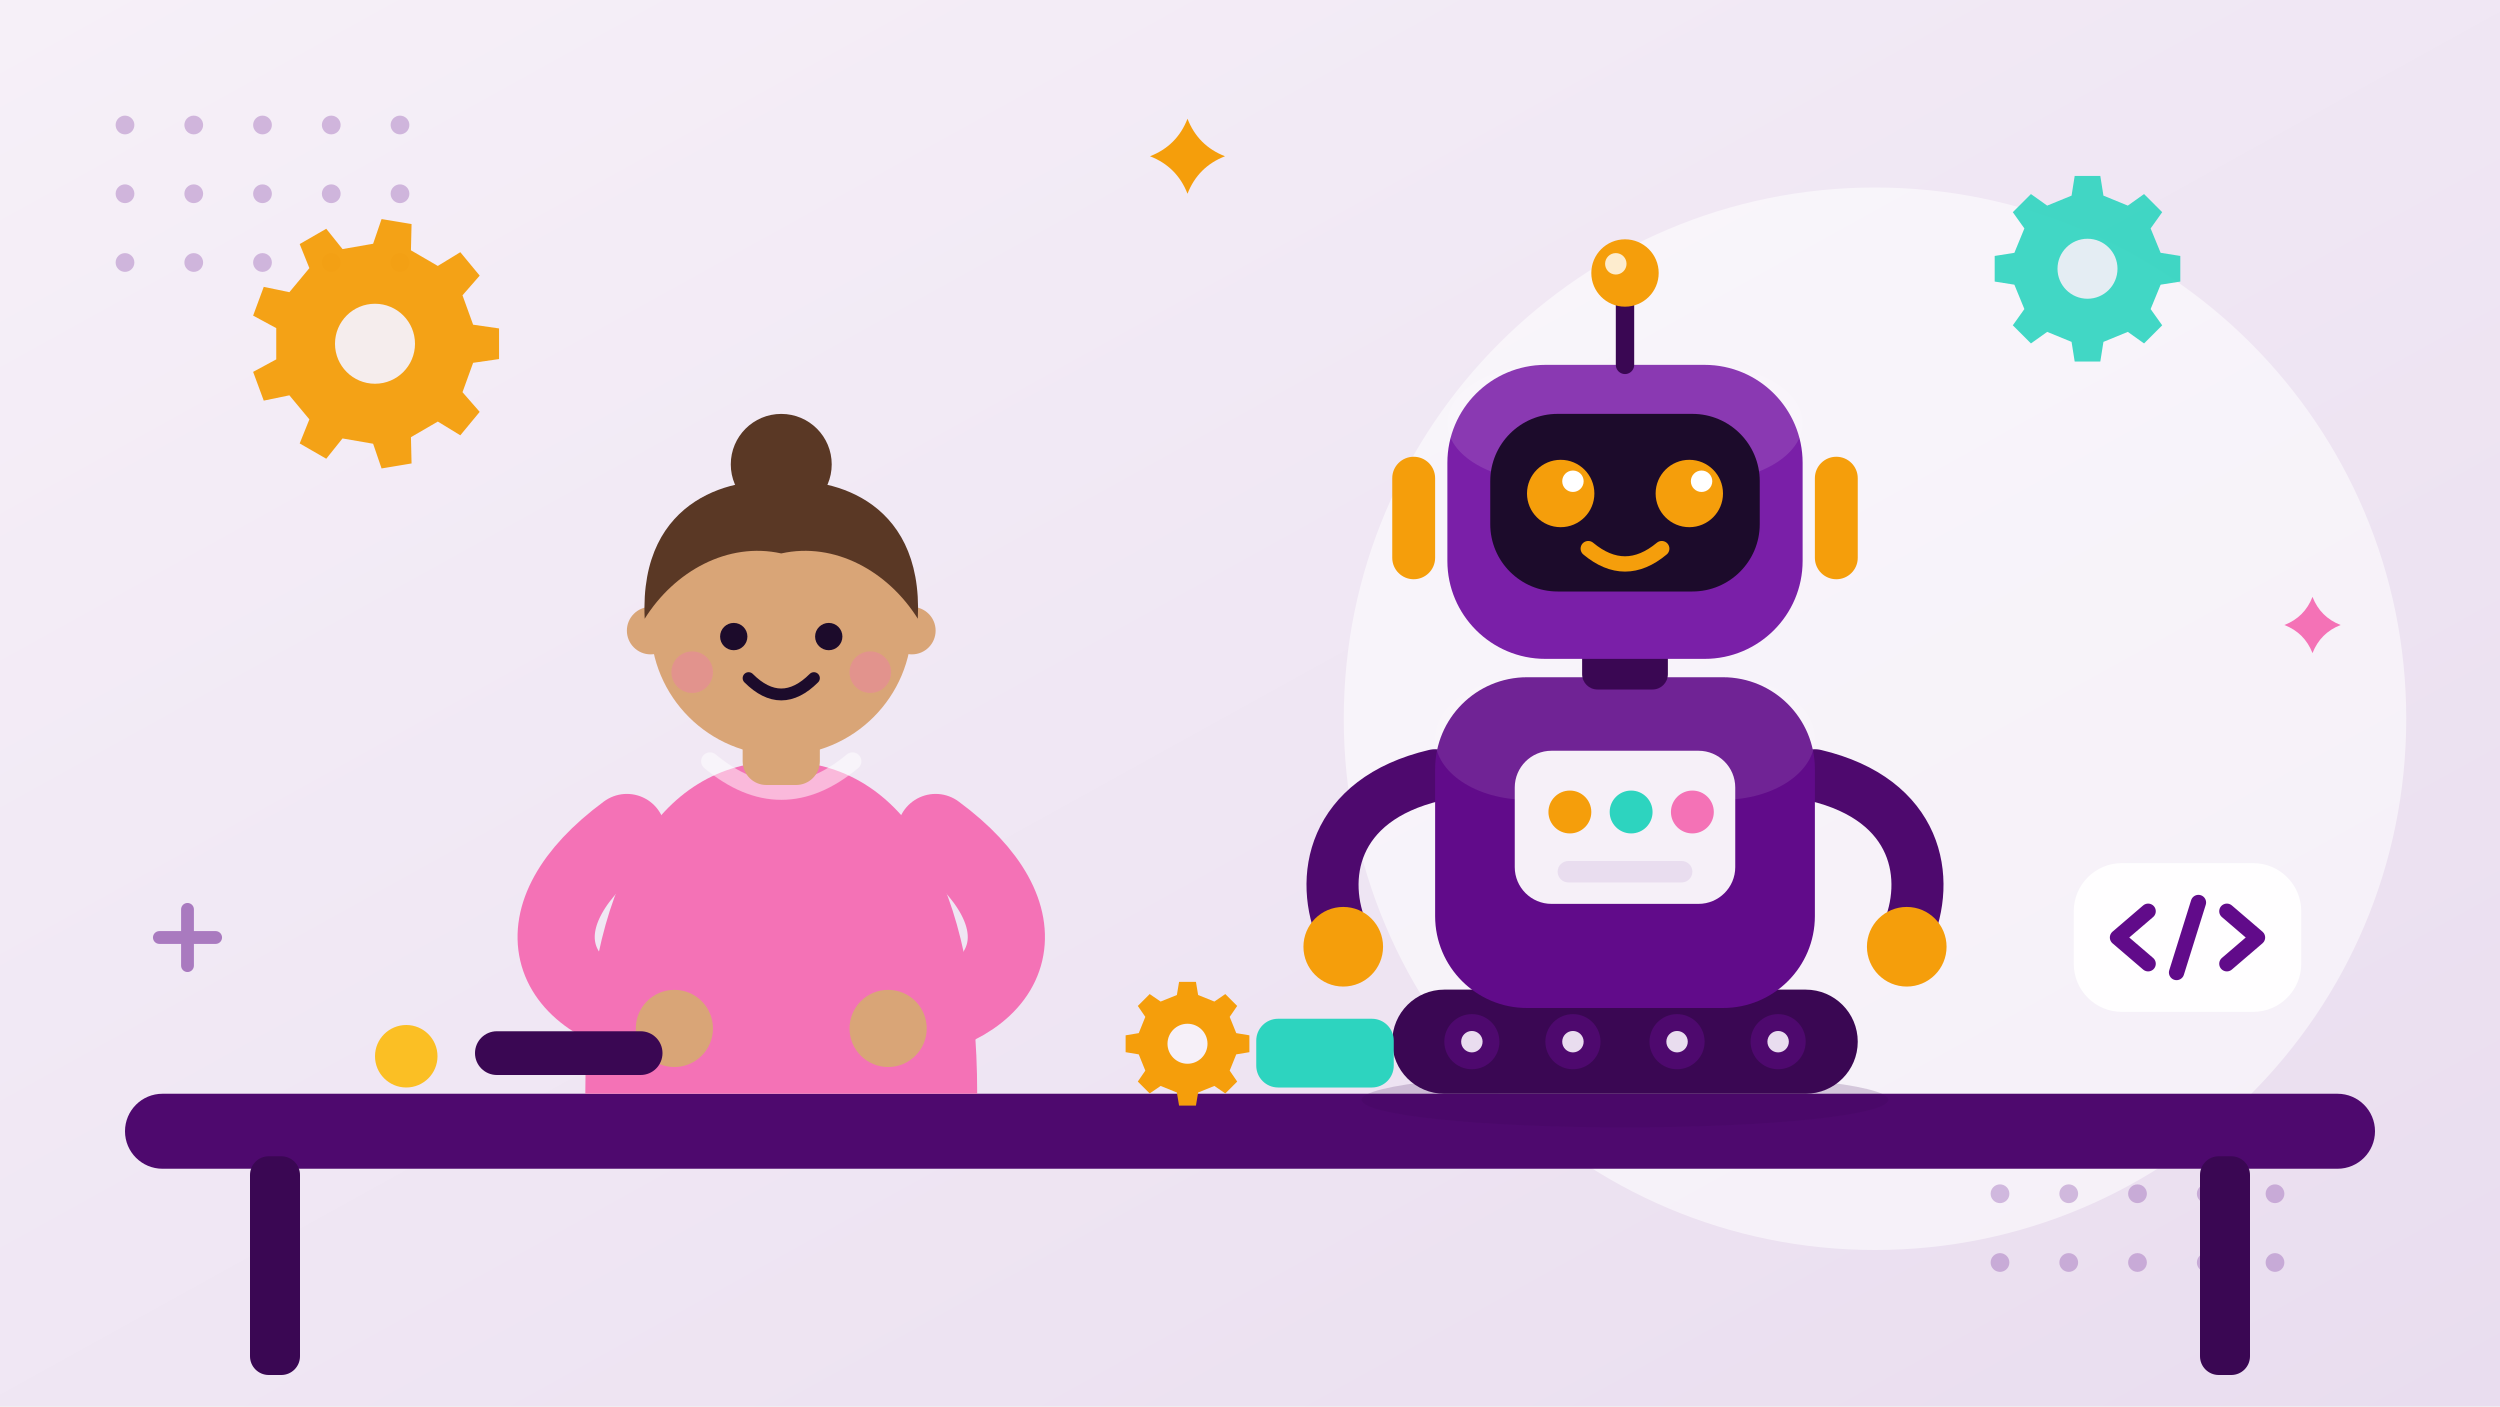
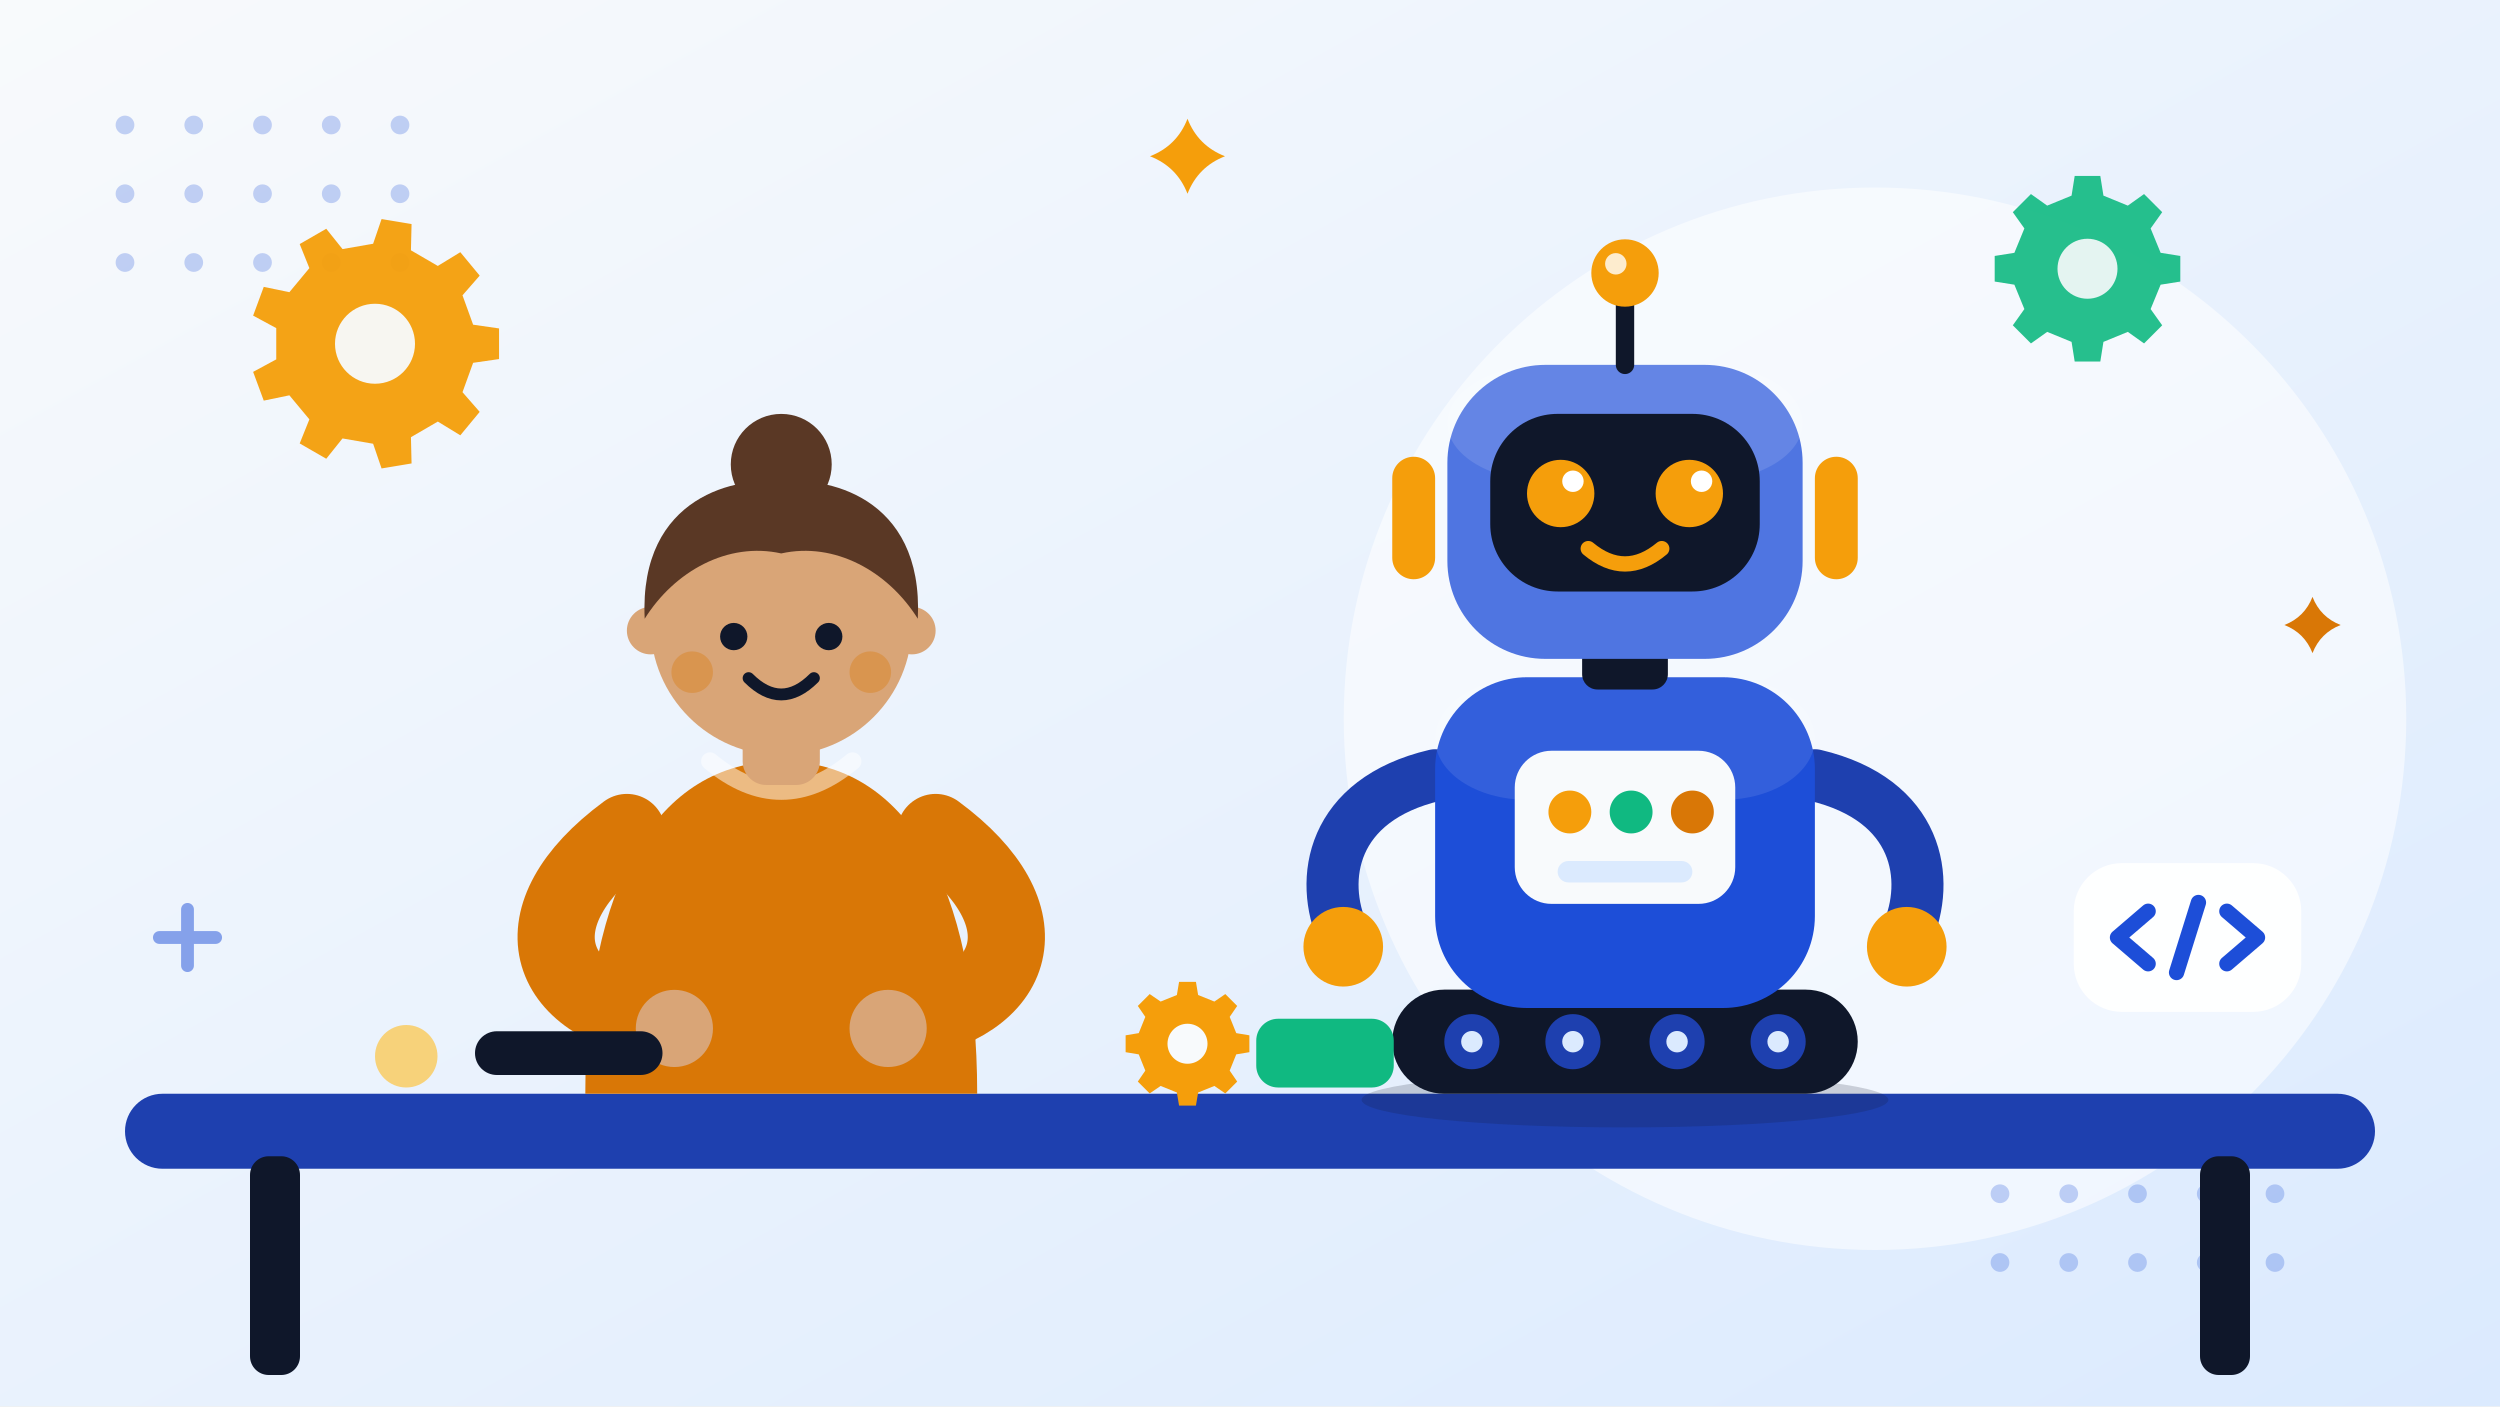
<svg xmlns="http://www.w3.org/2000/svg" viewBox="0 0 800 450" width="800" height="450" role="img">
  <defs>
    <linearGradient id="g2" x1="0" y1="0" x2="1" y2="1">
-       <stop offset="0" stop-color="#f6f0f8" />
-       <stop offset="1" stop-color="#e9ddef" />
+       <stop offset="0" stop-color="#F8FAFC" />
+       <stop offset="1" stop-color="#DBEAFE" />
    </linearGradient>
  </defs>
  <rect width="800" height="450" fill="url(#g2)" />
  <circle cx="600" cy="230" r="170" fill="#fff" opacity=".55" />
-   <circle cx="40" cy="40" r="3" fill="#610b8a" opacity="0.25" />
-   <circle cx="40" cy="62" r="3" fill="#610b8a" opacity="0.25" />
-   <circle cx="40" cy="84" r="3" fill="#610b8a" opacity="0.25" />
-   <circle cx="62" cy="40" r="3" fill="#610b8a" opacity="0.25" />
-   <circle cx="62" cy="62" r="3" fill="#610b8a" opacity="0.25" />
-   <circle cx="62" cy="84" r="3" fill="#610b8a" opacity="0.25" />
-   <circle cx="84" cy="40" r="3" fill="#610b8a" opacity="0.25" />
-   <circle cx="84" cy="62" r="3" fill="#610b8a" opacity="0.25" />
-   <circle cx="84" cy="84" r="3" fill="#610b8a" opacity="0.25" />
-   <circle cx="106" cy="40" r="3" fill="#610b8a" opacity="0.25" />
-   <circle cx="106" cy="62" r="3" fill="#610b8a" opacity="0.25" />
-   <circle cx="106" cy="84" r="3" fill="#610b8a" opacity="0.25" />
-   <circle cx="128" cy="40" r="3" fill="#610b8a" opacity="0.25" />
-   <circle cx="128" cy="62" r="3" fill="#610b8a" opacity="0.25" />
-   <circle cx="128" cy="84" r="3" fill="#610b8a" opacity="0.25" />
-   <circle cx="640" cy="360" r="3" fill="#610b8a" opacity="0.25" />
-   <circle cx="640" cy="382" r="3" fill="#610b8a" opacity="0.25" />
-   <circle cx="640" cy="404" r="3" fill="#610b8a" opacity="0.25" />
-   <circle cx="662" cy="360" r="3" fill="#610b8a" opacity="0.25" />
-   <circle cx="662" cy="382" r="3" fill="#610b8a" opacity="0.25" />
-   <circle cx="662" cy="404" r="3" fill="#610b8a" opacity="0.25" />
-   <circle cx="684" cy="360" r="3" fill="#610b8a" opacity="0.25" />
-   <circle cx="684" cy="382" r="3" fill="#610b8a" opacity="0.25" />
-   <circle cx="684" cy="404" r="3" fill="#610b8a" opacity="0.25" />
-   <circle cx="706" cy="360" r="3" fill="#610b8a" opacity="0.25" />
-   <circle cx="706" cy="382" r="3" fill="#610b8a" opacity="0.25" />
-   <circle cx="706" cy="404" r="3" fill="#610b8a" opacity="0.25" />
-   <circle cx="728" cy="360" r="3" fill="#610b8a" opacity="0.25" />
-   <circle cx="728" cy="382" r="3" fill="#610b8a" opacity="0.25" />
-   <circle cx="728" cy="404" r="3" fill="#610b8a" opacity="0.25" />
+   <circle cx="40" cy="40" r="3" fill="#1D4ED8" opacity="0.25" />
+   <circle cx="40" cy="62" r="3" fill="#1D4ED8" opacity="0.25" />
+   <circle cx="40" cy="84" r="3" fill="#1D4ED8" opacity="0.25" />
+   <circle cx="62" cy="40" r="3" fill="#1D4ED8" opacity="0.25" />
+   <circle cx="62" cy="62" r="3" fill="#1D4ED8" opacity="0.25" />
+   <circle cx="62" cy="84" r="3" fill="#1D4ED8" opacity="0.25" />
+   <circle cx="84" cy="40" r="3" fill="#1D4ED8" opacity="0.25" />
+   <circle cx="84" cy="62" r="3" fill="#1D4ED8" opacity="0.25" />
+   <circle cx="84" cy="84" r="3" fill="#1D4ED8" opacity="0.25" />
+   <circle cx="106" cy="40" r="3" fill="#1D4ED8" opacity="0.25" />
+   <circle cx="106" cy="62" r="3" fill="#1D4ED8" opacity="0.25" />
+   <circle cx="106" cy="84" r="3" fill="#1D4ED8" opacity="0.25" />
+   <circle cx="128" cy="40" r="3" fill="#1D4ED8" opacity="0.25" />
+   <circle cx="128" cy="62" r="3" fill="#1D4ED8" opacity="0.25" />
+   <circle cx="128" cy="84" r="3" fill="#1D4ED8" opacity="0.25" />
+   <circle cx="640" cy="360" r="3" fill="#1D4ED8" opacity="0.25" />
+   <circle cx="640" cy="382" r="3" fill="#1D4ED8" opacity="0.25" />
+   <circle cx="640" cy="404" r="3" fill="#1D4ED8" opacity="0.25" />
+   <circle cx="662" cy="360" r="3" fill="#1D4ED8" opacity="0.25" />
+   <circle cx="662" cy="382" r="3" fill="#1D4ED8" opacity="0.25" />
+   <circle cx="662" cy="404" r="3" fill="#1D4ED8" opacity="0.25" />
+   <circle cx="684" cy="360" r="3" fill="#1D4ED8" opacity="0.25" />
+   <circle cx="684" cy="382" r="3" fill="#1D4ED8" opacity="0.25" />
+   <circle cx="684" cy="404" r="3" fill="#1D4ED8" opacity="0.25" />
+   <circle cx="706" cy="360" r="3" fill="#1D4ED8" opacity="0.25" />
+   <circle cx="706" cy="382" r="3" fill="#1D4ED8" opacity="0.25" />
+   <circle cx="706" cy="404" r="3" fill="#1D4ED8" opacity="0.25" />
+   <circle cx="728" cy="360" r="3" fill="#1D4ED8" opacity="0.25" />
+   <circle cx="728" cy="382" r="3" fill="#1D4ED8" opacity="0.25" />
+   <circle cx="728" cy="404" r="3" fill="#1D4ED8" opacity="0.25" />
  <polygon points="151.4,103.9 159.7,105.1 159.7,114.9 151.4,116.1 148.0,125.5 153.5,131.8 147.3,139.3 140.1,134.9 131.5,139.9 131.7,148.3 122.1,149.9 119.4,142.0 109.6,140.3 104.4,146.8 95.9,141.9 99.0,134.2 92.6,126.5 84.4,128.2 81.0,119.0 88.4,115.0 88.4,105.0 81.0,101.0 84.4,91.8 92.6,93.5 99.0,85.8 95.9,78.1 104.4,73.2 109.6,79.7 119.4,78.0 122.1,70.1 131.7,71.7 131.5,80.1 140.1,85.1 147.3,80.7 153.5,88.2 148.0,94.5" fill="#f59e0b" opacity="0.95" stroke-linejoin="round" />
-   <circle cx="120" cy="110" r="12.8" fill="#f6f0f8" opacity="0.95" />
-   <polygon points="691.4,80.9 697.7,81.9 697.7,90.1 691.4,91.1 688.2,98.9 691.9,104.1 686.1,109.9 680.9,106.2 673.1,109.4 672.1,115.7 663.9,115.7 662.9,109.4 655.1,106.2 649.9,109.9 644.1,104.1 647.8,98.9 644.6,91.1 638.3,90.1 638.3,81.9 644.6,80.9 647.8,73.1 644.1,67.9 649.9,62.1 655.1,65.8 662.9,62.6 663.9,56.3 672.1,56.3 673.1,62.6 680.9,65.8 686.1,62.1 691.9,67.9 688.2,73.1" fill="#2dd4bf" opacity="0.9" stroke-linejoin="round" />
-   <circle cx="668" cy="86" r="9.6" fill="#f6f0f8" opacity="0.9" />
+   <circle cx="120" cy="110" r="12.8" fill="#F8FAFC" opacity="0.95" />
+   <polygon points="691.4,80.9 697.7,81.9 697.7,90.1 691.4,91.1 688.2,98.9 691.9,104.1 686.1,109.9 680.9,106.2 673.1,109.4 672.1,115.7 663.9,115.7 662.9,109.4 655.1,106.2 649.9,109.9 644.1,104.1 647.8,98.9 644.6,91.1 638.3,90.1 638.3,81.9 644.6,80.9 647.8,73.1 644.1,67.9 649.9,62.1 655.1,65.8 662.9,62.6 663.9,56.3 672.1,56.3 673.1,62.6 680.9,65.8 686.1,62.1 691.9,67.9 688.2,73.1" fill="#10B981" opacity="0.9" stroke-linejoin="round" />
+   <circle cx="668" cy="86" r="9.6" fill="#F8FAFC" opacity="0.9" />
  <path d="M380,38 Q383.36,46.64 392,50 Q383.36,53.36 380,62 Q376.64,53.36 368,50 Q376.64,46.64 380,38Z" fill="#f59e0b" opacity="1" />
-   <path d="M51,300H69M60,291V309" stroke="#610b8a" stroke-width="4.1" stroke-linecap="round" opacity="0.5" />
-   <path d="M740,191 Q742.52,197.48 749,200 Q742.52,202.52 740,209 Q737.48,202.52 731,200 Q737.48,197.48 740,191Z" fill="#f472b6" opacity="1" />
+   <path d="M51,300H69M60,291V309" stroke="#1D4ED8" stroke-width="4.1" stroke-linecap="round" opacity="0.5" />
+   <path d="M740,191 Q742.52,197.48 749,200 Q742.52,202.52 740,209 Q737.48,202.52 731,200 Q737.48,197.48 740,191Z" fill="#D97706" opacity="1" />
  <g transform="translate(700,300) scale(0.7)">
    <rect x="-52" y="-34" width="104" height="68" rx="22" fill="#ffffff" opacity=".95" filter="none" />
-     <path d="M-18,-12 L-32,0 L-18,12 M18,-12 L32,0 L18,12 M5,-16 L-5,16" stroke="#610b8a" stroke-width="7" fill="none" stroke-linecap="round" stroke-linejoin="round" />
+     <path d="M-18,-12 L-32,0 L-18,12 M18,-12 L32,0 L18,12 M5,-16 L-5,16" stroke="#1D4ED8" stroke-width="7" fill="none" stroke-linecap="round" stroke-linejoin="round" />
  </g>
-   <rect x="40" y="350" width="720" height="24" rx="12.0" fill="#4e096e" />
-   <rect x="80" y="370" width="16" height="70" rx="6" fill="#3a0753" />
-   <rect x="704" y="370" width="16" height="70" rx="6" fill="#3a0753" />
+   <rect x="40" y="350" width="720" height="24" rx="12.0" fill="#1E40AF" />
+   <rect x="80" y="370" width="16" height="70" rx="6" fill="#0F172A" />
+   <rect x="704" y="370" width="16" height="70" rx="6" fill="#0F172A" />
  <g transform="translate(250,350) scale(0.95,0.95)">
-     <path d="M-66,0 C-66,-70 -42,-112 0,-112 C42,-112 66,-70 66,0Z" fill="#f472b6" />
+     <path d="M-66,0 C-66,-70 -42,-112 0,-112 C42,-112 66,-70 66,0Z" fill="#D97706" />
    <path d="M-24,-112 Q0,-92 24,-112" stroke="#fff" stroke-opacity=".5" stroke-width="6" fill="none" stroke-linecap="round" />
-     <path d="M-52,-88 C-90,-60 -80,-30 -40,-24" stroke="#f472b6" stroke-width="26" fill="none" stroke-linecap="round" />
+     <path d="M-52,-88 C-90,-60 -80,-30 -40,-24" stroke="#D97706" stroke-width="26" fill="none" stroke-linecap="round" />
    <circle cx="-36" cy="-22" r="13" fill="#d9a577" />
-     <path d="M52,-88 C90,-60 80,-30 40,-24" stroke="#f472b6" stroke-width="26" fill="none" stroke-linecap="round" />
+     <path d="M52,-88 C90,-60 80,-30 40,-24" stroke="#D97706" stroke-width="26" fill="none" stroke-linecap="round" />
    <circle cx="36" cy="-22" r="13" fill="#d9a577" />
    <rect x="-13" y="-126" width="26" height="22" rx="8" fill="#d9a577" />
    <circle cx="0" cy="-158" r="44" fill="#d9a577" />
    <circle cx="-44" cy="-156" r="8" fill="#d9a577" />
    <circle cx="44" cy="-156" r="8" fill="#d9a577" />
    <circle cx="0" cy="-212" r="17" fill="#5a3825" />
    <path d="M-46,-160 C-48,-202 -14,-208 0,-206 C14,-208 48,-202 46,-160 C36,-176 18,-186 0,-182 C-18,-186 -36,-176 -46,-160Z" fill="#5a3825" />
-     <circle cx="-16" cy="-154" r="4.6" fill="#1c0b2b" />
-     <circle cx="16" cy="-154" r="4.6" fill="#1c0b2b" />
-     <circle cx="-30" cy="-142" r="7" fill="#f472b6" opacity=".35" />
-     <circle cx="30" cy="-142" r="7" fill="#f472b6" opacity=".35" />
-     <path d="M-11,-140 Q0,-129 11,-140" stroke="#1c0b2b" stroke-width="4" fill="none" stroke-linecap="round" />
+     <circle cx="-16" cy="-154" r="4.6" fill="#0F172A" />
+     <circle cx="16" cy="-154" r="4.6" fill="#0F172A" />
+     <circle cx="-30" cy="-142" r="7" fill="#D97706" opacity=".35" />
+     <circle cx="30" cy="-142" r="7" fill="#D97706" opacity=".35" />
+     <path d="M-11,-140 Q0,-129 11,-140" stroke="#0F172A" stroke-width="4" fill="none" stroke-linecap="round" />
  </g>
  <g transform="translate(520,350) scale(0.98) rotate(0)">
-     <ellipse cx="0" cy="2" rx="86" ry="9" fill="#3a0753" opacity=".18" />
-     <rect x="-76" y="-34" width="152" height="34" rx="17" fill="#3a0753" />
-     <circle cx="-50" cy="-17" r="9" fill="#4e096e" />
-     <circle cx="-50" cy="-17" r="3.5" fill="#e9ddef" />
-     <circle cx="-17" cy="-17" r="9" fill="#4e096e" />
-     <circle cx="-17" cy="-17" r="3.5" fill="#e9ddef" />
-     <circle cx="17" cy="-17" r="9" fill="#4e096e" />
-     <circle cx="17" cy="-17" r="3.5" fill="#e9ddef" />
-     <circle cx="50" cy="-17" r="9" fill="#4e096e" />
-     <circle cx="50" cy="-17" r="3.5" fill="#e9ddef" />
-     <path d="M-62,-104 C-96,-96 -100,-70 -92,-52" stroke="#4e096e" stroke-width="17" fill="none" stroke-linecap="round" />
+     <ellipse cx="0" cy="2" rx="86" ry="9" fill="#0F172A" opacity=".18" />
+     <rect x="-76" y="-34" width="152" height="34" rx="17" fill="#0F172A" />
+     <circle cx="-50" cy="-17" r="9" fill="#1E40AF" />
+     <circle cx="-50" cy="-17" r="3.5" fill="#DBEAFE" />
+     <circle cx="-17" cy="-17" r="9" fill="#1E40AF" />
+     <circle cx="-17" cy="-17" r="3.5" fill="#DBEAFE" />
+     <circle cx="17" cy="-17" r="9" fill="#1E40AF" />
+     <circle cx="17" cy="-17" r="3.5" fill="#DBEAFE" />
+     <circle cx="50" cy="-17" r="9" fill="#1E40AF" />
+     <circle cx="50" cy="-17" r="3.5" fill="#DBEAFE" />
+     <path d="M-62,-104 C-96,-96 -100,-70 -92,-52" stroke="#1E40AF" stroke-width="17" fill="none" stroke-linecap="round" />
    <circle cx="-92" cy="-48" r="13" fill="#f59e0b" />
-     <path d="M62,-104 C96,-96 100,-70 92,-52" stroke="#4e096e" stroke-width="17" fill="none" stroke-linecap="round" />
+     <path d="M62,-104 C96,-96 100,-70 92,-52" stroke="#1E40AF" stroke-width="17" fill="none" stroke-linecap="round" />
    <circle cx="92" cy="-48" r="13" fill="#f59e0b" />
-     <rect x="-62" y="-136" width="124" height="108" rx="30" fill="#610b8a" />
+     <rect x="-62" y="-136" width="124" height="108" rx="30" fill="#1D4ED8" />
    <rect x="-62" y="-136" width="124" height="40" rx="30" fill="#fff" opacity=".1" />
-     <rect x="-36" y="-112" width="72" height="50" rx="12" fill="#f6f0f8" />
+     <rect x="-36" y="-112" width="72" height="50" rx="12" fill="#F8FAFC" />
    <circle cx="-18" cy="-92" r="7" fill="#f59e0b" />
-     <circle cx="2" cy="-92" r="7" fill="#2dd4bf" />
-     <circle cx="22" cy="-92" r="7" fill="#f472b6" />
-     <rect x="-22" y="-76" width="44" height="7" rx="3.5" fill="#e9ddef" />
-     <rect x="-14" y="-148" width="28" height="16" rx="5" fill="#3a0753" />
+     <circle cx="2" cy="-92" r="7" fill="#10B981" />
+     <circle cx="22" cy="-92" r="7" fill="#D97706" />
+     <rect x="-22" y="-76" width="44" height="7" rx="3.5" fill="#DBEAFE" />
+     <rect x="-14" y="-148" width="28" height="16" rx="5" fill="#0F172A" />
    <rect x="-76" y="-208" width="14" height="40" rx="7" fill="#f59e0b" />
    <rect x="62" y="-208" width="14" height="40" rx="7" fill="#f59e0b" />
-     <rect x="-58" y="-238" width="116" height="96" rx="32" fill="#7a1fa8" />
+     <rect x="-58" y="-238" width="116" height="96" rx="32" fill="#4F75E1" />
    <rect x="-58" y="-238" width="116" height="38" rx="32" fill="#fff" opacity=".12" />
-     <rect x="-44" y="-222" width="88" height="58" rx="22" fill="#1c0b2b" />
+     <rect x="-44" y="-222" width="88" height="58" rx="22" fill="#0F172A" />
    <circle cx="-21" cy="-196" r="11" fill="#f59e0b" />
    <circle cx="21" cy="-196" r="11" fill="#f59e0b" />
    <circle cx="-17" cy="-200" r="3.5" fill="#fff" />
    <circle cx="25" cy="-200" r="3.5" fill="#fff" />
    <path d="M-12,-178 Q0,-168 12,-178" stroke="#f59e0b" stroke-width="5" fill="none" stroke-linecap="round" />
-     <path d="M0,-238 V-262" stroke="#3a0753" stroke-width="6" stroke-linecap="round" />
+     <path d="M0,-238 V-262" stroke="#0F172A" stroke-width="6" stroke-linecap="round" />
    <circle cx="0" cy="-268" r="11" fill="#f59e0b" />
    <circle cx="-3" cy="-271" r="3.5" fill="#fff" opacity=".8" />
  </g>
  <polygon points="395.6,330.6 399.8,331.3 399.8,336.7 395.6,337.4 393.5,342.6 395.9,346.1 392.1,349.9 388.6,347.5 383.4,349.6 382.7,353.8 377.3,353.8 376.6,349.6 371.4,347.5 367.9,349.9 364.1,346.1 366.5,342.6 364.4,337.4 360.2,336.7 360.2,331.3 364.4,330.6 366.5,325.4 364.1,321.9 367.9,318.1 371.4,320.5 376.6,318.4 377.3,314.2 382.7,314.2 383.4,318.4 388.6,320.5 392.1,318.1 395.9,321.9 393.5,325.4" fill="#f59e0b" opacity="1" stroke-linejoin="round" />
-   <circle cx="380" cy="334" r="6.4" fill="#f6f0f8" opacity="1" />
-   <rect x="402" y="326" width="44" height="22" rx="7" fill="#2dd4bf" />
-   <rect x="152" y="330" width="60" height="14" rx="7" fill="#3a0753" />
-   <circle cx="130" cy="338" r="10" fill="#fbbf24" />
+   <circle cx="380" cy="334" r="6.4" fill="#F8FAFC" opacity="1" />
+   <rect x="402" y="326" width="44" height="22" rx="7" fill="#10B981" />
+   <rect x="152" y="330" width="60" height="14" rx="7" fill="#0F172A" />
+   <circle cx="130" cy="338" r="10" fill="#F7D27A" />
</svg>
